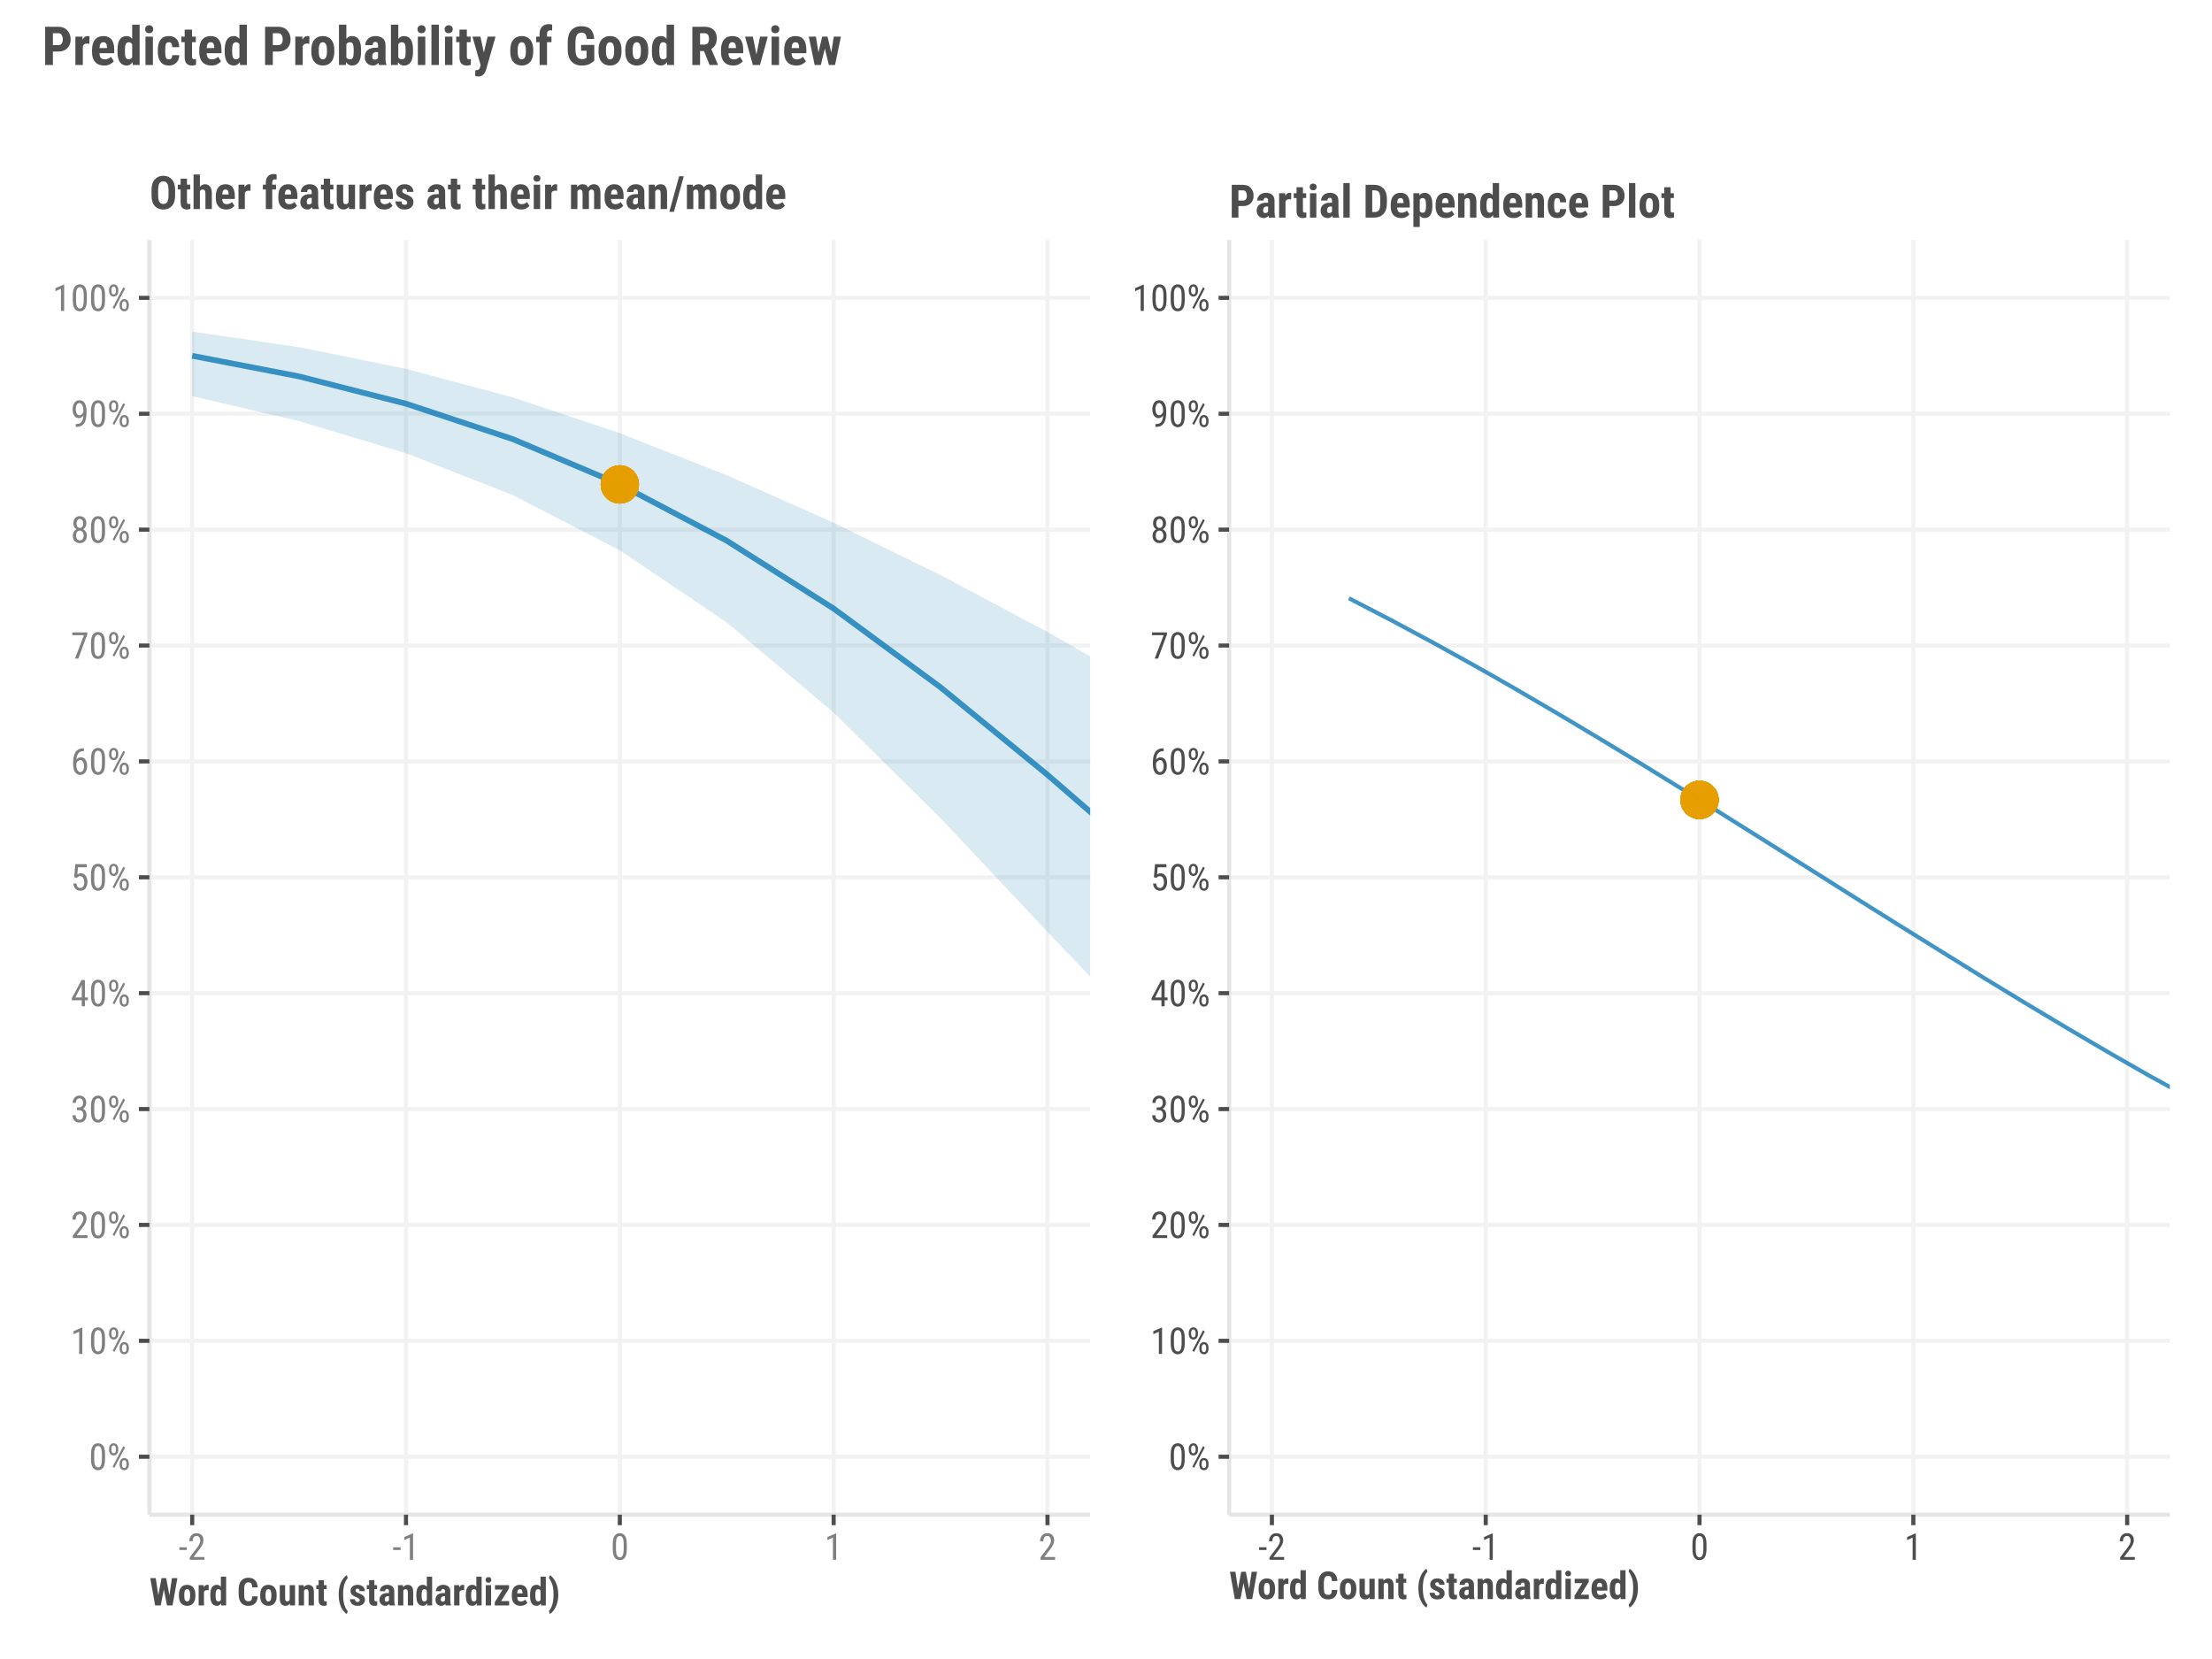
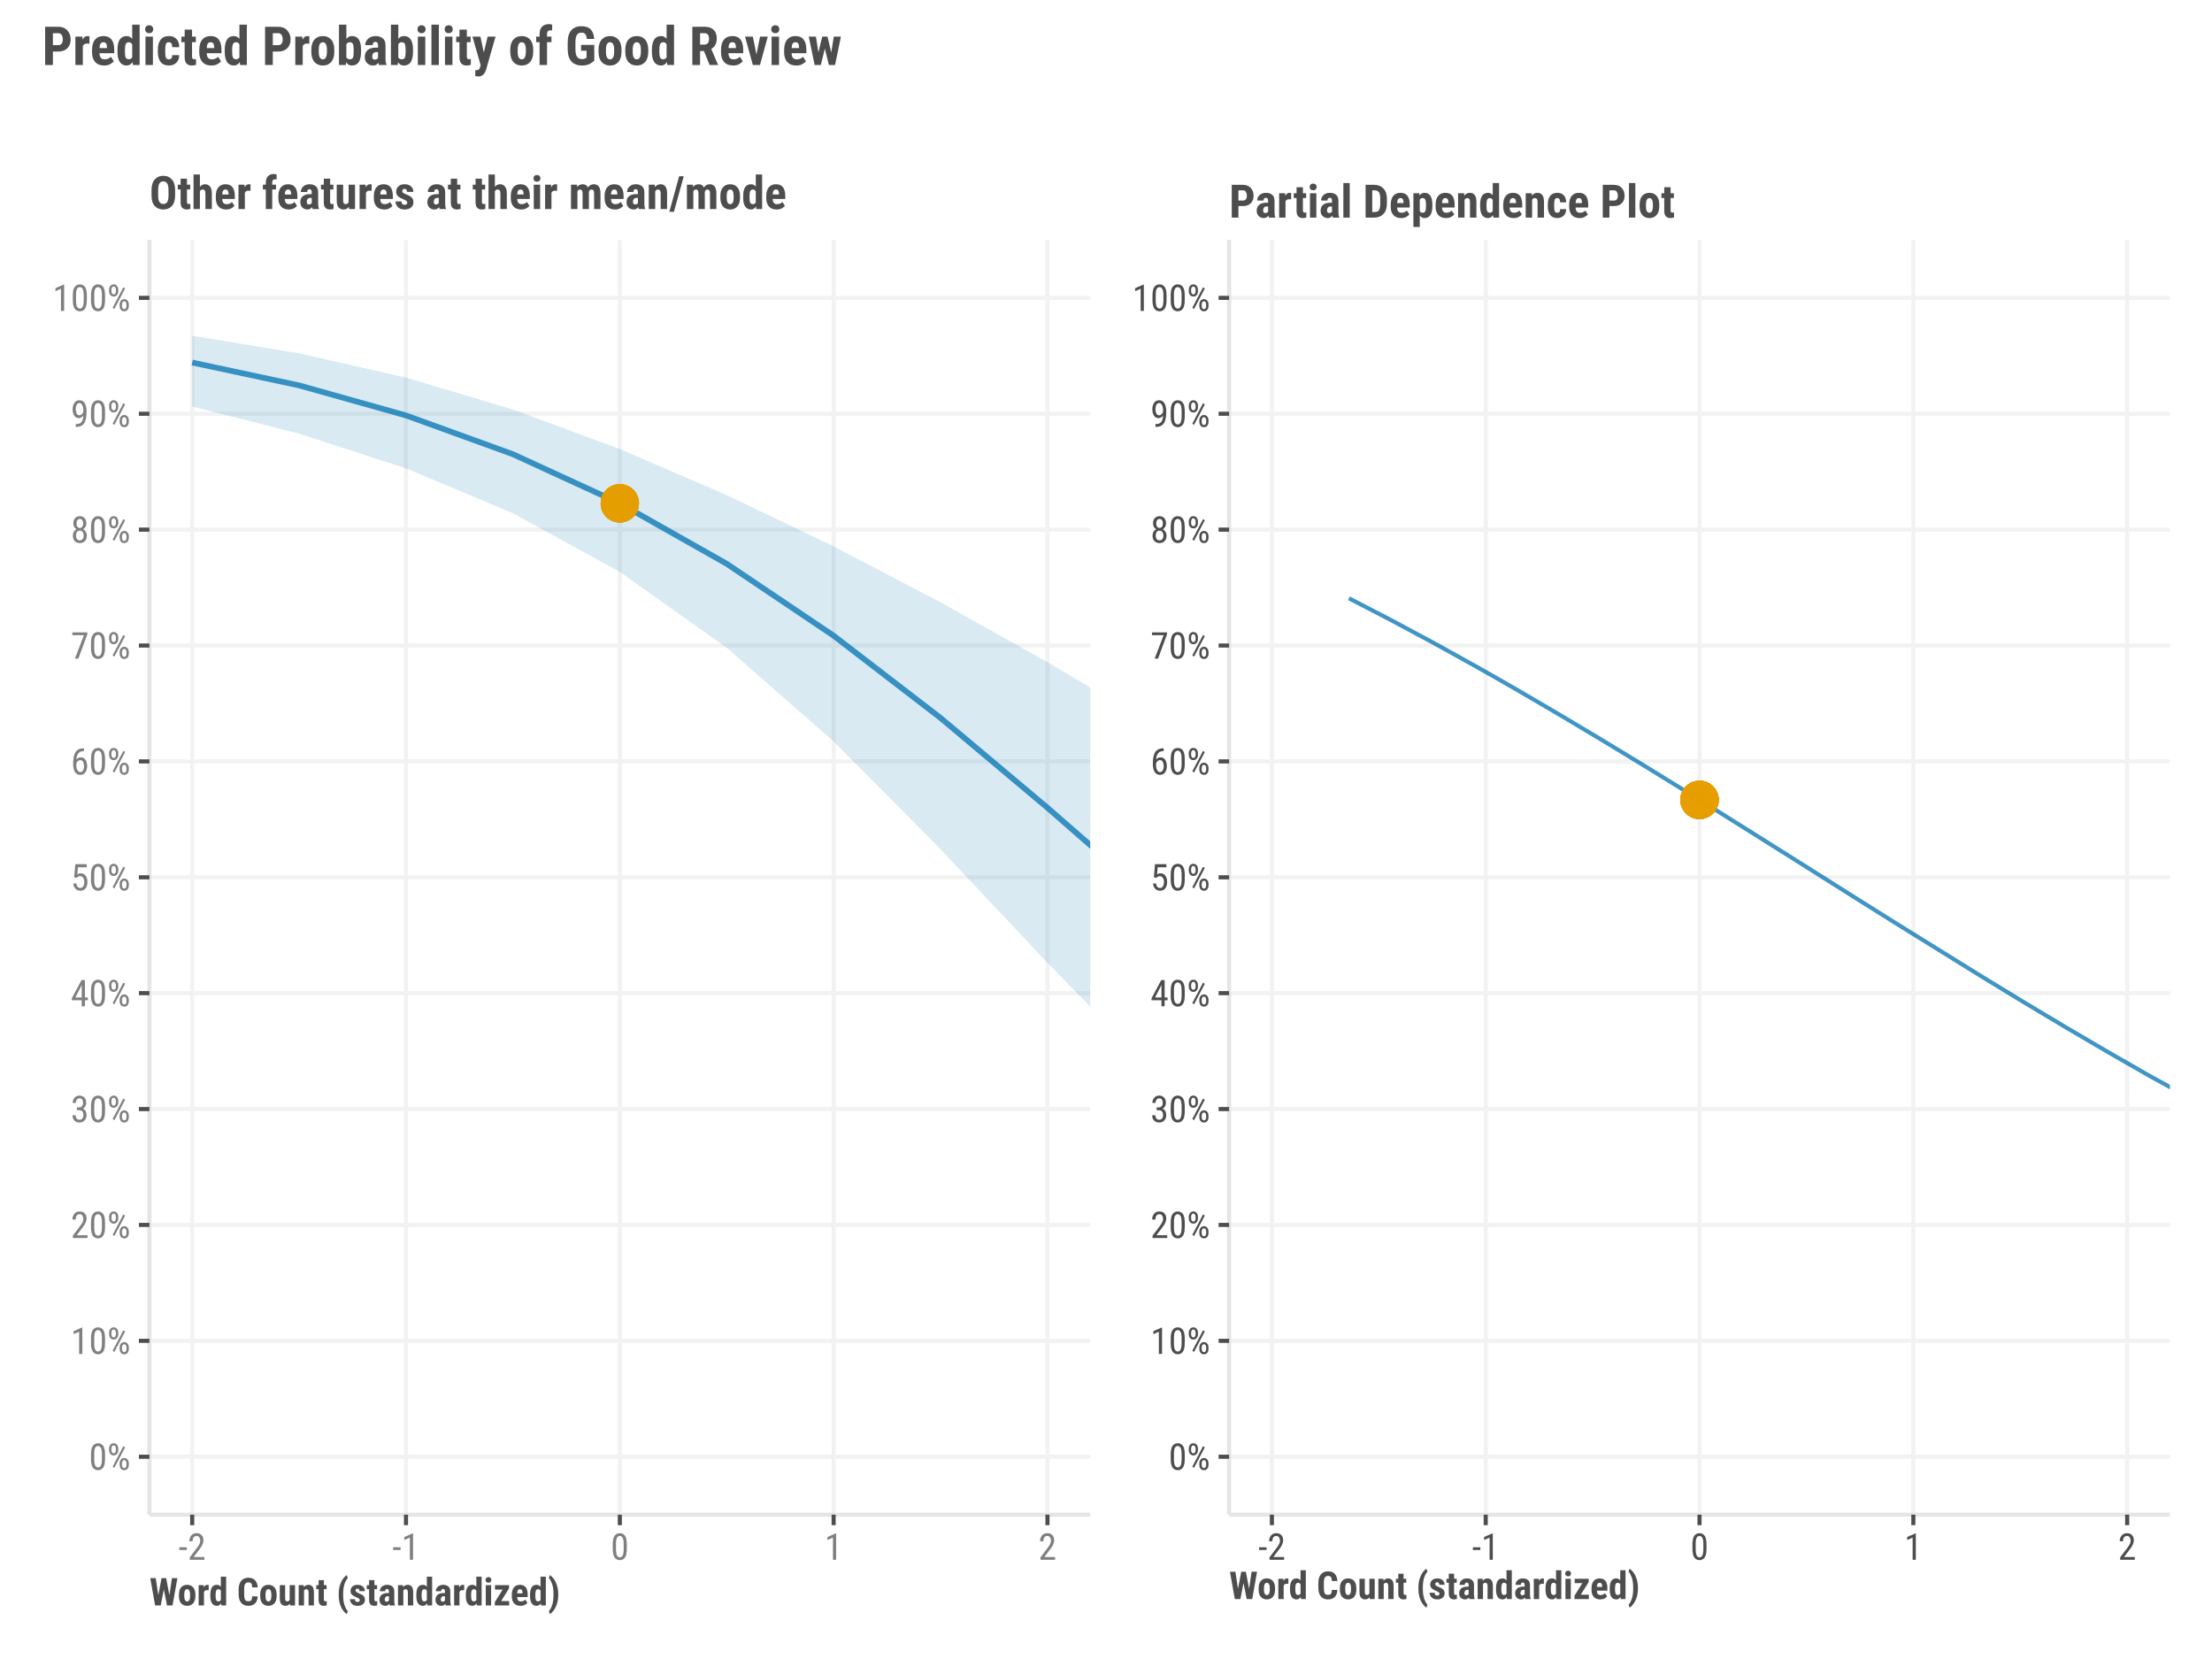
<svg xmlns="http://www.w3.org/2000/svg" class="svglite" width="576.00pt" height="432.00pt" viewBox="0 0 576.00 432.00">
  <defs>
    <style type="text/css">
    .svglite line, .svglite polyline, .svglite polygon, .svglite path, .svglite rect, .svglite circle {
      fill: none;
      stroke: #000000;
      stroke-linecap: round;
      stroke-linejoin: round;
      stroke-miterlimit: 10.00;
    }
    .svglite text {
      white-space: pre;
    }
  </style>
  </defs>
  <rect width="100%" height="100%" style="stroke: none; fill: none;" />
  <defs>
    <clipPath id="cpMC4wMHw1NzYuMDB8MC4wMHw0MzIuMDA=">
      <rect x="0.00" y="0.00" width="576.00" height="432.00" />
    </clipPath>
  </defs>
  <g clip-path="url(#cpMC4wMHw1NzYuMDB8MC4wMHw0MzIuMDA=)">
    <rect x="0" y="0" width="576.00" height="432.00" style="stroke-width: 1.07; stroke: none;" />
  </g>
  <defs>
    <clipPath id="cpMzguOTF8NTY1LjA0fDYyLjQ4fDM5NC40Mg==">
      <rect x="38.91" y="62.48" width="526.13" height="331.94" />
    </clipPath>
  </defs>
  <g clip-path="url(#cpMzguOTF8NTY1LjA0fDYyLjQ4fDM5NC40Mg==)">
</g>
  <g clip-path="url(#cpMC4wMHw1NzYuMDB8MC4wMHw0MzIuMDA=)">
</g>
  <defs>
    <clipPath id="cpNS40OHwyODkuMzd8MjIuMDB8NDI2LjUy">
      <rect x="5.48" y="22.00" width="283.89" height="404.52" />
    </clipPath>
  </defs>
  <g clip-path="url(#cpNS40OHwyODkuMzd8MjIuMDB8NDI2LjUy)">
    <rect x="5.48" y="22.00" width="283.89" height="404.52" style="stroke-width: 1.07; stroke: none;" />
  </g>
  <g clip-path="url(#cpMC4wMHw1NzYuMDB8MC4wMHw0MzIuMDA=)">
</g>
  <defs>
    <clipPath id="cpMzguOTF8MjgzLjg5fDYyLjQ4fDM5NC40Mg==">
      <rect x="38.91" y="62.48" width="244.98" height="331.94" />
    </clipPath>
  </defs>
  <g clip-path="url(#cpMzguOTF8MjgzLjg5fDYyLjQ4fDM5NC40Mg==)">
    <polyline points="38.91,379.33 283.89,379.33 " style="stroke-width: 1.07; stroke: #F2F2F2; stroke-linecap: butt;" />
    <polyline points="38.91,349.15 283.89,349.15 " style="stroke-width: 1.07; stroke: #F2F2F2; stroke-linecap: butt;" />
    <polyline points="38.91,318.97 283.89,318.97 " style="stroke-width: 1.07; stroke: #F2F2F2; stroke-linecap: butt;" />
    <polyline points="38.91,288.80 283.89,288.80 " style="stroke-width: 1.07; stroke: #F2F2F2; stroke-linecap: butt;" />
    <polyline points="38.91,258.62 283.89,258.62 " style="stroke-width: 1.07; stroke: #F2F2F2; stroke-linecap: butt;" />
    <polyline points="38.91,228.45 283.89,228.45 " style="stroke-width: 1.07; stroke: #F2F2F2; stroke-linecap: butt;" />
    <polyline points="38.91,198.27 283.89,198.27 " style="stroke-width: 1.07; stroke: #F2F2F2; stroke-linecap: butt;" />
    <polyline points="38.91,168.09 283.89,168.09 " style="stroke-width: 1.07; stroke: #F2F2F2; stroke-linecap: butt;" />
    <polyline points="38.91,137.92 283.89,137.92 " style="stroke-width: 1.07; stroke: #F2F2F2; stroke-linecap: butt;" />
    <polyline points="38.91,107.74 283.89,107.74 " style="stroke-width: 1.07; stroke: #F2F2F2; stroke-linecap: butt;" />
    <polyline points="38.91,77.56 283.89,77.56 " style="stroke-width: 1.07; stroke: #F2F2F2; stroke-linecap: butt;" />
    <polyline points="50.05,394.42 50.05,62.48 " style="stroke-width: 1.07; stroke: #F2F2F2; stroke-linecap: butt;" />
    <polyline points="105.72,394.42 105.72,62.48 " style="stroke-width: 1.07; stroke: #F2F2F2; stroke-linecap: butt;" />
    <polyline points="161.40,394.42 161.40,62.48 " style="stroke-width: 1.07; stroke: #F2F2F2; stroke-linecap: butt;" />
    <polyline points="217.08,394.42 217.08,62.48 " style="stroke-width: 1.07; stroke: #F2F2F2; stroke-linecap: butt;" />
    <polyline points="272.76,394.42 272.76,62.48 " style="stroke-width: 1.07; stroke: #F2F2F2; stroke-linecap: butt;" />
-     <polyline points="50.05,92.65 77.89,98.02 105.72,105.12 133.56,114.36 161.40,126.14 189.24,140.80 217.08,158.47 244.92,178.98 272.76,201.76 300.59,225.87 328.43,250.12 356.27,273.27 384.11,294.32 411.95,312.61 " style="stroke-width: 1.49; stroke: #0072B2; stroke-opacity: 0.75; stroke-linecap: butt;" />
-     <polygon points="50.05,86.33 77.89,90.41 105.72,96.04 133.56,103.49 161.40,112.79 189.24,123.75 217.08,136.12 244.92,149.76 272.76,164.56 300.59,180.40 328.43,197.08 356.27,214.29 384.11,231.66 411.95,248.79 411.95,350.48 384.11,337.59 356.27,320.27 328.43,298.19 300.59,271.82 272.76,242.65 244.92,213.05 217.08,185.57 189.24,162.07 161.40,143.31 133.56,128.93 105.72,118.02 77.89,109.66 50.05,103.15 " style="stroke-width: 0.00; stroke: none; stroke-linecap: butt; fill: #0072B2; fill-opacity: 0.15;" />
-     <polyline points="50.05,86.33 77.89,90.41 105.72,96.04 133.56,103.49 161.40,112.79 189.24,123.75 217.08,136.12 244.92,149.76 272.76,164.56 300.59,180.40 328.43,197.08 356.27,214.29 384.11,231.66 411.95,248.79 " style="stroke-width: 1.07; stroke: none; stroke-linecap: butt;" />
-     <polyline points="411.95,350.48 384.11,337.59 356.27,320.27 328.43,298.19 300.59,271.82 272.76,242.65 244.92,213.05 217.08,185.57 189.24,162.07 161.40,143.31 133.56,128.93 105.72,118.02 77.89,109.66 50.05,103.15 " style="stroke-width: 1.07; stroke: none; stroke-linecap: butt;" />
-     <circle cx="161.40" cy="126.14" r="4.62" style="stroke-width: 0.71; stroke: #E69F00; stroke-opacity: 0.50; fill: #E69F00; fill-opacity: 0.50;" />
-     <circle cx="161.40" cy="126.14" r="4.62" style="stroke-width: 0.71; stroke: #E69F00; stroke-opacity: 0.50; fill: #E69F00; fill-opacity: 0.50;" />
-     <circle cx="161.40" cy="126.14" r="4.62" style="stroke-width: 0.71; stroke: #E69F00; stroke-opacity: 0.50; fill: #E69F00; fill-opacity: 0.50;" />
-     <circle cx="161.40" cy="126.14" r="4.62" style="stroke-width: 0.71; stroke: #E69F00; stroke-opacity: 0.50; fill: #E69F00; fill-opacity: 0.50;" />
-     <circle cx="161.40" cy="126.14" r="4.62" style="stroke-width: 0.71; stroke: #E69F00; stroke-opacity: 0.50; fill: #E69F00; fill-opacity: 0.50;" />
-     <circle cx="161.40" cy="126.14" r="4.62" style="stroke-width: 0.71; stroke: #E69F00; stroke-opacity: 0.50; fill: #E69F00; fill-opacity: 0.50;" />
-     <circle cx="161.40" cy="126.14" r="4.62" style="stroke-width: 0.71; stroke: #E69F00; stroke-opacity: 0.50; fill: #E69F00; fill-opacity: 0.50;" />
-     <circle cx="161.40" cy="126.14" r="4.62" style="stroke-width: 0.71; stroke: #E69F00; stroke-opacity: 0.50; fill: #E69F00; fill-opacity: 0.50;" />
-     <circle cx="161.40" cy="126.14" r="4.62" style="stroke-width: 0.71; stroke: #E69F00; stroke-opacity: 0.50; fill: #E69F00; fill-opacity: 0.50;" />
-     <circle cx="161.40" cy="126.14" r="4.62" style="stroke-width: 0.71; stroke: #E69F00; stroke-opacity: 0.50; fill: #E69F00; fill-opacity: 0.50;" />
-     <circle cx="161.40" cy="126.14" r="4.62" style="stroke-width: 0.71; stroke: #E69F00; stroke-opacity: 0.50; fill: #E69F00; fill-opacity: 0.50;" />
-     <circle cx="161.40" cy="126.14" r="4.62" style="stroke-width: 0.71; stroke: #E69F00; stroke-opacity: 0.50; fill: #E69F00; fill-opacity: 0.50;" />
-     <circle cx="161.40" cy="126.14" r="4.62" style="stroke-width: 0.71; stroke: #E69F00; stroke-opacity: 0.50; fill: #E69F00; fill-opacity: 0.50;" />
-     <circle cx="161.40" cy="126.14" r="4.62" style="stroke-width: 0.71; stroke: #E69F00; stroke-opacity: 0.50; fill: #E69F00; fill-opacity: 0.50;" />
+     <polyline points="50.05,94.41 77.89,100.36 105.72,108.18 133.56,118.28 161.40,131.07 189.24,146.81 217.08,165.54 244.92,186.95 272.76,210.34 300.59,234.64 328.43,258.63 356.27,281.12 384.11,301.24 411.95,318.46 " style="stroke-width: 1.49; stroke: #0072B2; stroke-opacity: 0.75; stroke-linecap: butt;" />
+     <polygon points="50.05,87.43 77.89,92.01 105.72,98.33 133.56,106.64 161.40,116.93 189.24,128.92 217.08,142.29 244.92,156.84 272.76,172.43 300.59,188.91 328.43,206.03 356.27,223.45 384.11,240.80 411.95,257.67 411.95,353.27 384.11,341.43 356.27,325.35 328.43,304.56 300.59,279.26 272.76,250.72 244.92,221.13 217.08,193.07 189.24,168.67 161.40,148.92 133.56,133.64 105.72,121.95 77.89,112.93 50.05,105.85 " style="stroke-width: 0.00; stroke: none; stroke-linecap: butt; fill: #0072B2; fill-opacity: 0.15;" />
+     <polyline points="50.05,87.43 77.89,92.01 105.72,98.33 133.56,106.64 161.40,116.93 189.24,128.92 217.08,142.29 244.92,156.84 272.76,172.43 300.59,188.91 328.43,206.03 356.27,223.45 384.11,240.80 411.95,257.67 " style="stroke-width: 1.07; stroke: none; stroke-linecap: butt;" />
+     <polyline points="411.95,353.27 384.11,341.43 356.27,325.35 328.43,304.56 300.59,279.26 272.76,250.72 244.92,221.13 217.08,193.07 189.24,168.67 161.40,148.92 133.56,133.64 105.72,121.95 77.89,112.93 50.05,105.85 " style="stroke-width: 1.07; stroke: none; stroke-linecap: butt;" />
+     <circle cx="161.40" cy="131.07" r="4.62" style="stroke-width: 0.71; stroke: #E69F00; stroke-opacity: 0.50; fill: #E69F00; fill-opacity: 0.50;" />
+     <circle cx="161.40" cy="131.07" r="4.62" style="stroke-width: 0.71; stroke: #E69F00; stroke-opacity: 0.50; fill: #E69F00; fill-opacity: 0.50;" />
+     <circle cx="161.40" cy="131.07" r="4.62" style="stroke-width: 0.71; stroke: #E69F00; stroke-opacity: 0.50; fill: #E69F00; fill-opacity: 0.50;" />
+     <circle cx="161.40" cy="131.07" r="4.62" style="stroke-width: 0.71; stroke: #E69F00; stroke-opacity: 0.50; fill: #E69F00; fill-opacity: 0.50;" />
+     <circle cx="161.40" cy="131.07" r="4.62" style="stroke-width: 0.71; stroke: #E69F00; stroke-opacity: 0.50; fill: #E69F00; fill-opacity: 0.50;" />
+     <circle cx="161.40" cy="131.07" r="4.62" style="stroke-width: 0.71; stroke: #E69F00; stroke-opacity: 0.50; fill: #E69F00; fill-opacity: 0.50;" />
+     <circle cx="161.40" cy="131.07" r="4.62" style="stroke-width: 0.71; stroke: #E69F00; stroke-opacity: 0.50; fill: #E69F00; fill-opacity: 0.50;" />
+     <circle cx="161.40" cy="131.07" r="4.62" style="stroke-width: 0.71; stroke: #E69F00; stroke-opacity: 0.50; fill: #E69F00; fill-opacity: 0.50;" />
+     <circle cx="161.40" cy="131.07" r="4.62" style="stroke-width: 0.71; stroke: #E69F00; stroke-opacity: 0.50; fill: #E69F00; fill-opacity: 0.50;" />
+     <circle cx="161.40" cy="131.07" r="4.62" style="stroke-width: 0.71; stroke: #E69F00; stroke-opacity: 0.50; fill: #E69F00; fill-opacity: 0.50;" />
+     <circle cx="161.40" cy="131.07" r="4.62" style="stroke-width: 0.71; stroke: #E69F00; stroke-opacity: 0.50; fill: #E69F00; fill-opacity: 0.50;" />
+     <circle cx="161.40" cy="131.07" r="4.62" style="stroke-width: 0.71; stroke: #E69F00; stroke-opacity: 0.50; fill: #E69F00; fill-opacity: 0.50;" />
+     <circle cx="161.40" cy="131.07" r="4.62" style="stroke-width: 0.71; stroke: #E69F00; stroke-opacity: 0.50; fill: #E69F00; fill-opacity: 0.50;" />
+     <circle cx="161.40" cy="131.07" r="4.62" style="stroke-width: 0.71; stroke: #E69F00; stroke-opacity: 0.50; fill: #E69F00; fill-opacity: 0.50;" />
  </g>
  <g clip-path="url(#cpMC4wMHw1NzYuMDB8MC4wMHw0MzIuMDA=)">
    <polyline points="38.91,394.42 38.91,62.48 " style="stroke-width: 1.07; stroke: #E5E5E5; stroke-linecap: butt;" />
    <text x="33.98" y="382.74" text-anchor="end" style="font-size: 9.60px;fill: #7F7F7F; font-family: &quot;Roboto Condensed&quot;;" textLength="10.81px" lengthAdjust="spacingAndGlyphs">0%</text>
    <text x="33.98" y="352.56" text-anchor="end" style="font-size: 9.60px;fill: #7F7F7F; font-family: &quot;Roboto Condensed&quot;;" textLength="15.54px" lengthAdjust="spacingAndGlyphs">10%</text>
    <text x="33.98" y="322.38" text-anchor="end" style="font-size: 9.60px;fill: #7F7F7F; font-family: &quot;Roboto Condensed&quot;;" textLength="15.54px" lengthAdjust="spacingAndGlyphs">20%</text>
    <text x="33.98" y="292.21" text-anchor="end" style="font-size: 9.60px;fill: #7F7F7F; font-family: &quot;Roboto Condensed&quot;;" textLength="15.54px" lengthAdjust="spacingAndGlyphs">30%</text>
    <text x="33.98" y="262.03" text-anchor="end" style="font-size: 9.60px;fill: #7F7F7F; font-family: &quot;Roboto Condensed&quot;;" textLength="15.54px" lengthAdjust="spacingAndGlyphs">40%</text>
    <text x="33.98" y="231.85" text-anchor="end" style="font-size: 9.60px;fill: #7F7F7F; font-family: &quot;Roboto Condensed&quot;;" textLength="15.54px" lengthAdjust="spacingAndGlyphs">50%</text>
    <text x="33.98" y="201.68" text-anchor="end" style="font-size: 9.60px;fill: #7F7F7F; font-family: &quot;Roboto Condensed&quot;;" textLength="15.54px" lengthAdjust="spacingAndGlyphs">60%</text>
    <text x="33.98" y="171.50" text-anchor="end" style="font-size: 9.60px;fill: #7F7F7F; font-family: &quot;Roboto Condensed&quot;;" textLength="15.54px" lengthAdjust="spacingAndGlyphs">70%</text>
    <text x="33.98" y="141.33" text-anchor="end" style="font-size: 9.60px;fill: #7F7F7F; font-family: &quot;Roboto Condensed&quot;;" textLength="15.54px" lengthAdjust="spacingAndGlyphs">80%</text>
    <text x="33.98" y="111.15" text-anchor="end" style="font-size: 9.60px;fill: #7F7F7F; font-family: &quot;Roboto Condensed&quot;;" textLength="15.54px" lengthAdjust="spacingAndGlyphs">90%</text>
    <text x="33.98" y="80.97" text-anchor="end" style="font-size: 9.60px;fill: #7F7F7F; font-family: &quot;Roboto Condensed&quot;;" textLength="20.28px" lengthAdjust="spacingAndGlyphs">100%</text>
    <polyline points="36.17,379.33 38.91,379.33 " style="stroke-width: 1.07; stroke: #4D4D4D; stroke-linecap: butt;" />
    <polyline points="36.17,349.15 38.91,349.15 " style="stroke-width: 1.07; stroke: #4D4D4D; stroke-linecap: butt;" />
    <polyline points="36.17,318.97 38.91,318.97 " style="stroke-width: 1.07; stroke: #4D4D4D; stroke-linecap: butt;" />
    <polyline points="36.17,288.80 38.91,288.80 " style="stroke-width: 1.07; stroke: #4D4D4D; stroke-linecap: butt;" />
    <polyline points="36.17,258.62 38.91,258.62 " style="stroke-width: 1.07; stroke: #4D4D4D; stroke-linecap: butt;" />
    <polyline points="36.17,228.45 38.91,228.45 " style="stroke-width: 1.07; stroke: #4D4D4D; stroke-linecap: butt;" />
    <polyline points="36.17,198.27 38.91,198.27 " style="stroke-width: 1.07; stroke: #4D4D4D; stroke-linecap: butt;" />
    <polyline points="36.17,168.09 38.91,168.09 " style="stroke-width: 1.07; stroke: #4D4D4D; stroke-linecap: butt;" />
    <polyline points="36.17,137.92 38.91,137.92 " style="stroke-width: 1.07; stroke: #4D4D4D; stroke-linecap: butt;" />
    <polyline points="36.17,107.74 38.91,107.74 " style="stroke-width: 1.07; stroke: #4D4D4D; stroke-linecap: butt;" />
    <polyline points="36.17,77.56 38.91,77.56 " style="stroke-width: 1.07; stroke: #4D4D4D; stroke-linecap: butt;" />
    <polyline points="38.91,394.42 283.89,394.42 " style="stroke-width: 1.07; stroke: #E5E5E5; stroke-linecap: butt;" />
    <polyline points="50.05,397.15 50.05,394.42 " style="stroke-width: 1.07; stroke: #4D4D4D; stroke-linecap: butt;" />
    <polyline points="105.72,397.15 105.72,394.42 " style="stroke-width: 1.07; stroke: #4D4D4D; stroke-linecap: butt;" />
    <polyline points="161.40,397.15 161.40,394.42 " style="stroke-width: 1.07; stroke: #4D4D4D; stroke-linecap: butt;" />
    <polyline points="217.08,397.15 217.08,394.42 " style="stroke-width: 1.07; stroke: #4D4D4D; stroke-linecap: butt;" />
    <polyline points="272.76,397.15 272.76,394.42 " style="stroke-width: 1.07; stroke: #4D4D4D; stroke-linecap: butt;" />
    <text x="50.05" y="406.16" text-anchor="middle" style="font-size: 9.60px;fill: #7F7F7F; font-family: &quot;Roboto Condensed&quot;;" textLength="7.11px" lengthAdjust="spacingAndGlyphs">-2</text>
    <text x="105.72" y="406.16" text-anchor="middle" style="font-size: 9.60px;fill: #7F7F7F; font-family: &quot;Roboto Condensed&quot;;" textLength="7.11px" lengthAdjust="spacingAndGlyphs">-1</text>
    <text x="161.40" y="406.16" text-anchor="middle" style="font-size: 9.60px;fill: #7F7F7F; font-family: &quot;Roboto Condensed&quot;;" textLength="4.74px" lengthAdjust="spacingAndGlyphs">0</text>
    <text x="217.08" y="406.16" text-anchor="middle" style="font-size: 9.60px;fill: #7F7F7F; font-family: &quot;Roboto Condensed&quot;;" textLength="4.74px" lengthAdjust="spacingAndGlyphs">1</text>
    <text x="272.76" y="406.16" text-anchor="middle" style="font-size: 9.60px;fill: #7F7F7F; font-family: &quot;Roboto Condensed&quot;;" textLength="4.74px" lengthAdjust="spacingAndGlyphs">2</text>
    <text x="38.91" y="418.06" style="font-size: 10.00px; font-weight: bold;fill: #4D4D4D; font-family: &quot;Roboto Condensed&quot;;" textLength="107.39px" lengthAdjust="spacingAndGlyphs">Word Count (standardized)</text>
    <text x="38.91" y="54.43" style="font-size: 12.00px; font-weight: bold;fill: #4D4D4D; font-family: &quot;Roboto Condensed&quot;;" textLength="166.13px" lengthAdjust="spacingAndGlyphs">Other features at their mean/mode</text>
  </g>
  <defs>
    <clipPath id="cpMjg5LjM3fDU3MC41MnwyMi4wMHw0MjYuNTI=">
      <rect x="289.37" y="22.00" width="281.15" height="404.52" />
    </clipPath>
  </defs>
  <g clip-path="url(#cpMjg5LjM3fDU3MC41MnwyMi4wMHw0MjYuNTI=)">
    <rect x="289.37" y="22.00" width="281.15" height="404.52" style="stroke-width: 1.07; stroke: none;" />
  </g>
  <g clip-path="url(#cpMC4wMHw1NzYuMDB8MC4wMHw0MzIuMDA=)">
</g>
  <defs>
    <clipPath id="cpMzIwLjA2fDU2NS4wNHw2Mi40OHwzOTQuNDI=">
      <rect x="320.06" y="62.48" width="244.98" height="331.94" />
    </clipPath>
  </defs>
  <g clip-path="url(#cpMzIwLjA2fDU2NS4wNHw2Mi40OHwzOTQuNDI=)">
    <polyline points="320.06,379.33 565.04,379.33 " style="stroke-width: 1.07; stroke: #F2F2F2; stroke-linecap: butt;" />
    <polyline points="320.06,349.15 565.04,349.15 " style="stroke-width: 1.07; stroke: #F2F2F2; stroke-linecap: butt;" />
    <polyline points="320.06,318.97 565.04,318.97 " style="stroke-width: 1.07; stroke: #F2F2F2; stroke-linecap: butt;" />
    <polyline points="320.06,288.80 565.04,288.80 " style="stroke-width: 1.07; stroke: #F2F2F2; stroke-linecap: butt;" />
    <polyline points="320.06,258.62 565.04,258.62 " style="stroke-width: 1.07; stroke: #F2F2F2; stroke-linecap: butt;" />
    <polyline points="320.06,228.45 565.04,228.45 " style="stroke-width: 1.07; stroke: #F2F2F2; stroke-linecap: butt;" />
    <polyline points="320.06,198.27 565.04,198.27 " style="stroke-width: 1.07; stroke: #F2F2F2; stroke-linecap: butt;" />
    <polyline points="320.06,168.09 565.04,168.09 " style="stroke-width: 1.07; stroke: #F2F2F2; stroke-linecap: butt;" />
    <polyline points="320.06,137.92 565.04,137.92 " style="stroke-width: 1.07; stroke: #F2F2F2; stroke-linecap: butt;" />
    <polyline points="320.06,107.74 565.04,107.74 " style="stroke-width: 1.07; stroke: #F2F2F2; stroke-linecap: butt;" />
    <polyline points="320.06,77.56 565.04,77.56 " style="stroke-width: 1.07; stroke: #F2F2F2; stroke-linecap: butt;" />
    <polyline points="331.20,394.42 331.20,62.48 " style="stroke-width: 1.07; stroke: #F2F2F2; stroke-linecap: butt;" />
    <polyline points="386.88,394.42 386.88,62.48 " style="stroke-width: 1.07; stroke: #F2F2F2; stroke-linecap: butt;" />
    <polyline points="442.55,394.42 442.55,62.48 " style="stroke-width: 1.07; stroke: #F2F2F2; stroke-linecap: butt;" />
    <polyline points="498.23,394.42 498.23,62.48 " style="stroke-width: 1.07; stroke: #F2F2F2; stroke-linecap: butt;" />
    <polyline points="553.91,394.42 553.91,62.48 " style="stroke-width: 1.07; stroke: #F2F2F2; stroke-linecap: butt;" />
    <polyline points="351.26,155.79 362.24,161.48 373.22,167.37 384.20,173.46 388.49,175.88 395.18,179.72 406.16,186.14 417.14,192.70 428.12,199.37 439.10,206.14 448.00,211.68 450.08,212.99 461.06,219.88 472.05,226.80 483.03,233.73 484.78,234.83 494.01,240.62 515.97,254.25 526.95,260.94 537.93,267.51 548.91,273.95 559.89,280.24 581.85,292.29 592.83,298.02 603.81,303.55 680.67,335.90 " style="stroke-width: 1.07; stroke: #0072B2; stroke-opacity: 0.75; stroke-linecap: butt;" />
    <circle cx="442.55" cy="208.29" r="4.62" style="stroke-width: 0.71; stroke: #E69F00; stroke-opacity: 0.50; fill: #E69F00; fill-opacity: 0.50;" />
    <circle cx="442.55" cy="208.29" r="4.62" style="stroke-width: 0.71; stroke: #E69F00; stroke-opacity: 0.50; fill: #E69F00; fill-opacity: 0.50;" />
    <circle cx="442.55" cy="208.29" r="4.62" style="stroke-width: 0.71; stroke: #E69F00; stroke-opacity: 0.50; fill: #E69F00; fill-opacity: 0.50;" />
    <circle cx="442.55" cy="208.29" r="4.62" style="stroke-width: 0.71; stroke: #E69F00; stroke-opacity: 0.50; fill: #E69F00; fill-opacity: 0.50;" />
    <circle cx="442.55" cy="208.29" r="4.62" style="stroke-width: 0.71; stroke: #E69F00; stroke-opacity: 0.50; fill: #E69F00; fill-opacity: 0.50;" />
    <circle cx="442.55" cy="208.29" r="4.62" style="stroke-width: 0.71; stroke: #E69F00; stroke-opacity: 0.50; fill: #E69F00; fill-opacity: 0.50;" />
    <circle cx="442.55" cy="208.29" r="4.62" style="stroke-width: 0.71; stroke: #E69F00; stroke-opacity: 0.50; fill: #E69F00; fill-opacity: 0.50;" />
    <circle cx="442.55" cy="208.29" r="4.62" style="stroke-width: 0.71; stroke: #E69F00; stroke-opacity: 0.50; fill: #E69F00; fill-opacity: 0.50;" />
    <circle cx="442.55" cy="208.29" r="4.62" style="stroke-width: 0.71; stroke: #E69F00; stroke-opacity: 0.50; fill: #E69F00; fill-opacity: 0.50;" />
    <circle cx="442.55" cy="208.29" r="4.62" style="stroke-width: 0.71; stroke: #E69F00; stroke-opacity: 0.50; fill: #E69F00; fill-opacity: 0.50;" />
    <circle cx="442.55" cy="208.29" r="4.62" style="stroke-width: 0.71; stroke: #E69F00; stroke-opacity: 0.50; fill: #E69F00; fill-opacity: 0.50;" />
    <circle cx="442.55" cy="208.29" r="4.62" style="stroke-width: 0.71; stroke: #E69F00; stroke-opacity: 0.50; fill: #E69F00; fill-opacity: 0.50;" />
    <circle cx="442.55" cy="208.29" r="4.62" style="stroke-width: 0.71; stroke: #E69F00; stroke-opacity: 0.50; fill: #E69F00; fill-opacity: 0.50;" />
    <circle cx="442.55" cy="208.29" r="4.62" style="stroke-width: 0.71; stroke: #E69F00; stroke-opacity: 0.50; fill: #E69F00; fill-opacity: 0.50;" />
    <circle cx="442.55" cy="208.29" r="4.62" style="stroke-width: 0.71; stroke: #E69F00; stroke-opacity: 0.50; fill: #E69F00; fill-opacity: 0.50;" />
    <circle cx="442.55" cy="208.29" r="4.62" style="stroke-width: 0.71; stroke: #E69F00; stroke-opacity: 0.50; fill: #E69F00; fill-opacity: 0.50;" />
    <circle cx="442.55" cy="208.29" r="4.62" style="stroke-width: 0.71; stroke: #E69F00; stroke-opacity: 0.50; fill: #E69F00; fill-opacity: 0.50;" />
    <circle cx="442.55" cy="208.29" r="4.62" style="stroke-width: 0.71; stroke: #E69F00; stroke-opacity: 0.50; fill: #E69F00; fill-opacity: 0.50;" />
    <circle cx="442.55" cy="208.29" r="4.62" style="stroke-width: 0.71; stroke: #E69F00; stroke-opacity: 0.50; fill: #E69F00; fill-opacity: 0.50;" />
    <circle cx="442.55" cy="208.29" r="4.62" style="stroke-width: 0.71; stroke: #E69F00; stroke-opacity: 0.50; fill: #E69F00; fill-opacity: 0.50;" />
    <circle cx="442.55" cy="208.29" r="4.62" style="stroke-width: 0.71; stroke: #E69F00; stroke-opacity: 0.50; fill: #E69F00; fill-opacity: 0.50;" />
    <circle cx="442.55" cy="208.29" r="4.62" style="stroke-width: 0.71; stroke: #E69F00; stroke-opacity: 0.50; fill: #E69F00; fill-opacity: 0.50;" />
    <circle cx="442.55" cy="208.29" r="4.62" style="stroke-width: 0.71; stroke: #E69F00; stroke-opacity: 0.50; fill: #E69F00; fill-opacity: 0.50;" />
    <circle cx="442.55" cy="208.29" r="4.62" style="stroke-width: 0.71; stroke: #E69F00; stroke-opacity: 0.50; fill: #E69F00; fill-opacity: 0.50;" />
    <circle cx="442.55" cy="208.29" r="4.62" style="stroke-width: 0.71; stroke: #E69F00; stroke-opacity: 0.50; fill: #E69F00; fill-opacity: 0.50;" />
    <circle cx="442.55" cy="208.29" r="4.62" style="stroke-width: 0.71; stroke: #E69F00; stroke-opacity: 0.50; fill: #E69F00; fill-opacity: 0.50;" />
  </g>
  <g clip-path="url(#cpMC4wMHw1NzYuMDB8MC4wMHw0MzIuMDA=)">
    <polyline points="320.06,394.42 320.06,62.48 " style="stroke-width: 1.07; stroke: #E5E5E5; stroke-linecap: butt;" />
    <text x="315.13" y="382.74" text-anchor="end" style="font-size: 9.60px;fill: #4D4D4D; font-family: &quot;Roboto Condensed&quot;;" textLength="10.81px" lengthAdjust="spacingAndGlyphs">0%</text>
    <text x="315.13" y="352.56" text-anchor="end" style="font-size: 9.60px;fill: #4D4D4D; font-family: &quot;Roboto Condensed&quot;;" textLength="15.54px" lengthAdjust="spacingAndGlyphs">10%</text>
    <text x="315.13" y="322.38" text-anchor="end" style="font-size: 9.60px;fill: #4D4D4D; font-family: &quot;Roboto Condensed&quot;;" textLength="15.54px" lengthAdjust="spacingAndGlyphs">20%</text>
    <text x="315.13" y="292.21" text-anchor="end" style="font-size: 9.60px;fill: #4D4D4D; font-family: &quot;Roboto Condensed&quot;;" textLength="15.54px" lengthAdjust="spacingAndGlyphs">30%</text>
    <text x="315.13" y="262.03" text-anchor="end" style="font-size: 9.60px;fill: #4D4D4D; font-family: &quot;Roboto Condensed&quot;;" textLength="15.54px" lengthAdjust="spacingAndGlyphs">40%</text>
    <text x="315.13" y="231.85" text-anchor="end" style="font-size: 9.60px;fill: #4D4D4D; font-family: &quot;Roboto Condensed&quot;;" textLength="15.54px" lengthAdjust="spacingAndGlyphs">50%</text>
    <text x="315.13" y="201.68" text-anchor="end" style="font-size: 9.60px;fill: #4D4D4D; font-family: &quot;Roboto Condensed&quot;;" textLength="15.54px" lengthAdjust="spacingAndGlyphs">60%</text>
    <text x="315.13" y="171.50" text-anchor="end" style="font-size: 9.60px;fill: #4D4D4D; font-family: &quot;Roboto Condensed&quot;;" textLength="15.54px" lengthAdjust="spacingAndGlyphs">70%</text>
    <text x="315.13" y="141.33" text-anchor="end" style="font-size: 9.60px;fill: #4D4D4D; font-family: &quot;Roboto Condensed&quot;;" textLength="15.54px" lengthAdjust="spacingAndGlyphs">80%</text>
    <text x="315.13" y="111.15" text-anchor="end" style="font-size: 9.60px;fill: #4D4D4D; font-family: &quot;Roboto Condensed&quot;;" textLength="15.54px" lengthAdjust="spacingAndGlyphs">90%</text>
    <text x="315.13" y="80.97" text-anchor="end" style="font-size: 9.60px;fill: #4D4D4D; font-family: &quot;Roboto Condensed&quot;;" textLength="20.28px" lengthAdjust="spacingAndGlyphs">100%</text>
    <polyline points="317.32,379.33 320.06,379.33 " style="stroke-width: 1.07; stroke: #4D4D4D; stroke-linecap: butt;" />
    <polyline points="317.32,349.15 320.06,349.15 " style="stroke-width: 1.07; stroke: #4D4D4D; stroke-linecap: butt;" />
    <polyline points="317.32,318.97 320.06,318.97 " style="stroke-width: 1.07; stroke: #4D4D4D; stroke-linecap: butt;" />
    <polyline points="317.32,288.80 320.06,288.80 " style="stroke-width: 1.07; stroke: #4D4D4D; stroke-linecap: butt;" />
    <polyline points="317.32,258.62 320.06,258.62 " style="stroke-width: 1.07; stroke: #4D4D4D; stroke-linecap: butt;" />
    <polyline points="317.32,228.45 320.06,228.45 " style="stroke-width: 1.07; stroke: #4D4D4D; stroke-linecap: butt;" />
    <polyline points="317.32,198.27 320.06,198.27 " style="stroke-width: 1.07; stroke: #4D4D4D; stroke-linecap: butt;" />
    <polyline points="317.32,168.09 320.06,168.09 " style="stroke-width: 1.07; stroke: #4D4D4D; stroke-linecap: butt;" />
    <polyline points="317.32,137.92 320.06,137.92 " style="stroke-width: 1.07; stroke: #4D4D4D; stroke-linecap: butt;" />
    <polyline points="317.32,107.74 320.06,107.74 " style="stroke-width: 1.07; stroke: #4D4D4D; stroke-linecap: butt;" />
    <polyline points="317.32,77.56 320.06,77.56 " style="stroke-width: 1.07; stroke: #4D4D4D; stroke-linecap: butt;" />
    <polyline points="320.06,394.42 565.04,394.42 " style="stroke-width: 1.07; stroke: #E5E5E5; stroke-linecap: butt;" />
    <polyline points="331.20,397.15 331.20,394.42 " style="stroke-width: 1.07; stroke: #4D4D4D; stroke-linecap: butt;" />
    <polyline points="386.88,397.15 386.88,394.42 " style="stroke-width: 1.07; stroke: #4D4D4D; stroke-linecap: butt;" />
    <polyline points="442.55,397.15 442.55,394.42 " style="stroke-width: 1.07; stroke: #4D4D4D; stroke-linecap: butt;" />
    <polyline points="498.23,397.15 498.23,394.42 " style="stroke-width: 1.07; stroke: #4D4D4D; stroke-linecap: butt;" />
    <polyline points="553.91,397.15 553.91,394.42 " style="stroke-width: 1.07; stroke: #4D4D4D; stroke-linecap: butt;" />
    <text x="331.20" y="406.16" text-anchor="middle" style="font-size: 9.60px;fill: #4D4D4D; font-family: &quot;Roboto Condensed&quot;;" textLength="7.11px" lengthAdjust="spacingAndGlyphs">-2</text>
    <text x="386.88" y="406.16" text-anchor="middle" style="font-size: 9.60px;fill: #4D4D4D; font-family: &quot;Roboto Condensed&quot;;" textLength="7.11px" lengthAdjust="spacingAndGlyphs">-1</text>
    <text x="442.55" y="406.16" text-anchor="middle" style="font-size: 9.60px;fill: #4D4D4D; font-family: &quot;Roboto Condensed&quot;;" textLength="4.74px" lengthAdjust="spacingAndGlyphs">0</text>
    <text x="498.23" y="406.16" text-anchor="middle" style="font-size: 9.60px;fill: #4D4D4D; font-family: &quot;Roboto Condensed&quot;;" textLength="4.74px" lengthAdjust="spacingAndGlyphs">1</text>
    <text x="553.91" y="406.16" text-anchor="middle" style="font-size: 9.60px;fill: #4D4D4D; font-family: &quot;Roboto Condensed&quot;;" textLength="4.74px" lengthAdjust="spacingAndGlyphs">2</text>
    <text x="320.06" y="416.39" style="font-size: 10.00px; font-weight: bold;fill: #4D4D4D; font-family: &quot;Roboto Condensed&quot;;" textLength="107.39px" lengthAdjust="spacingAndGlyphs">Word Count (standardized)</text>
    <text x="320.06" y="56.66" style="font-size: 12.00px; font-weight: bold;fill: #4D4D4D; font-family: &quot;Roboto Condensed&quot;;" textLength="115.86px" lengthAdjust="spacingAndGlyphs">Partial Dependence Plot</text>
    <text x="10.96" y="16.92" style="font-size: 14.00px; font-weight: bold;fill: #4D4D4D; font-family: &quot;Roboto Condensed&quot;;" textLength="208.59px" lengthAdjust="spacingAndGlyphs">Predicted Probability of Good Review</text>
  </g>
</svg>
